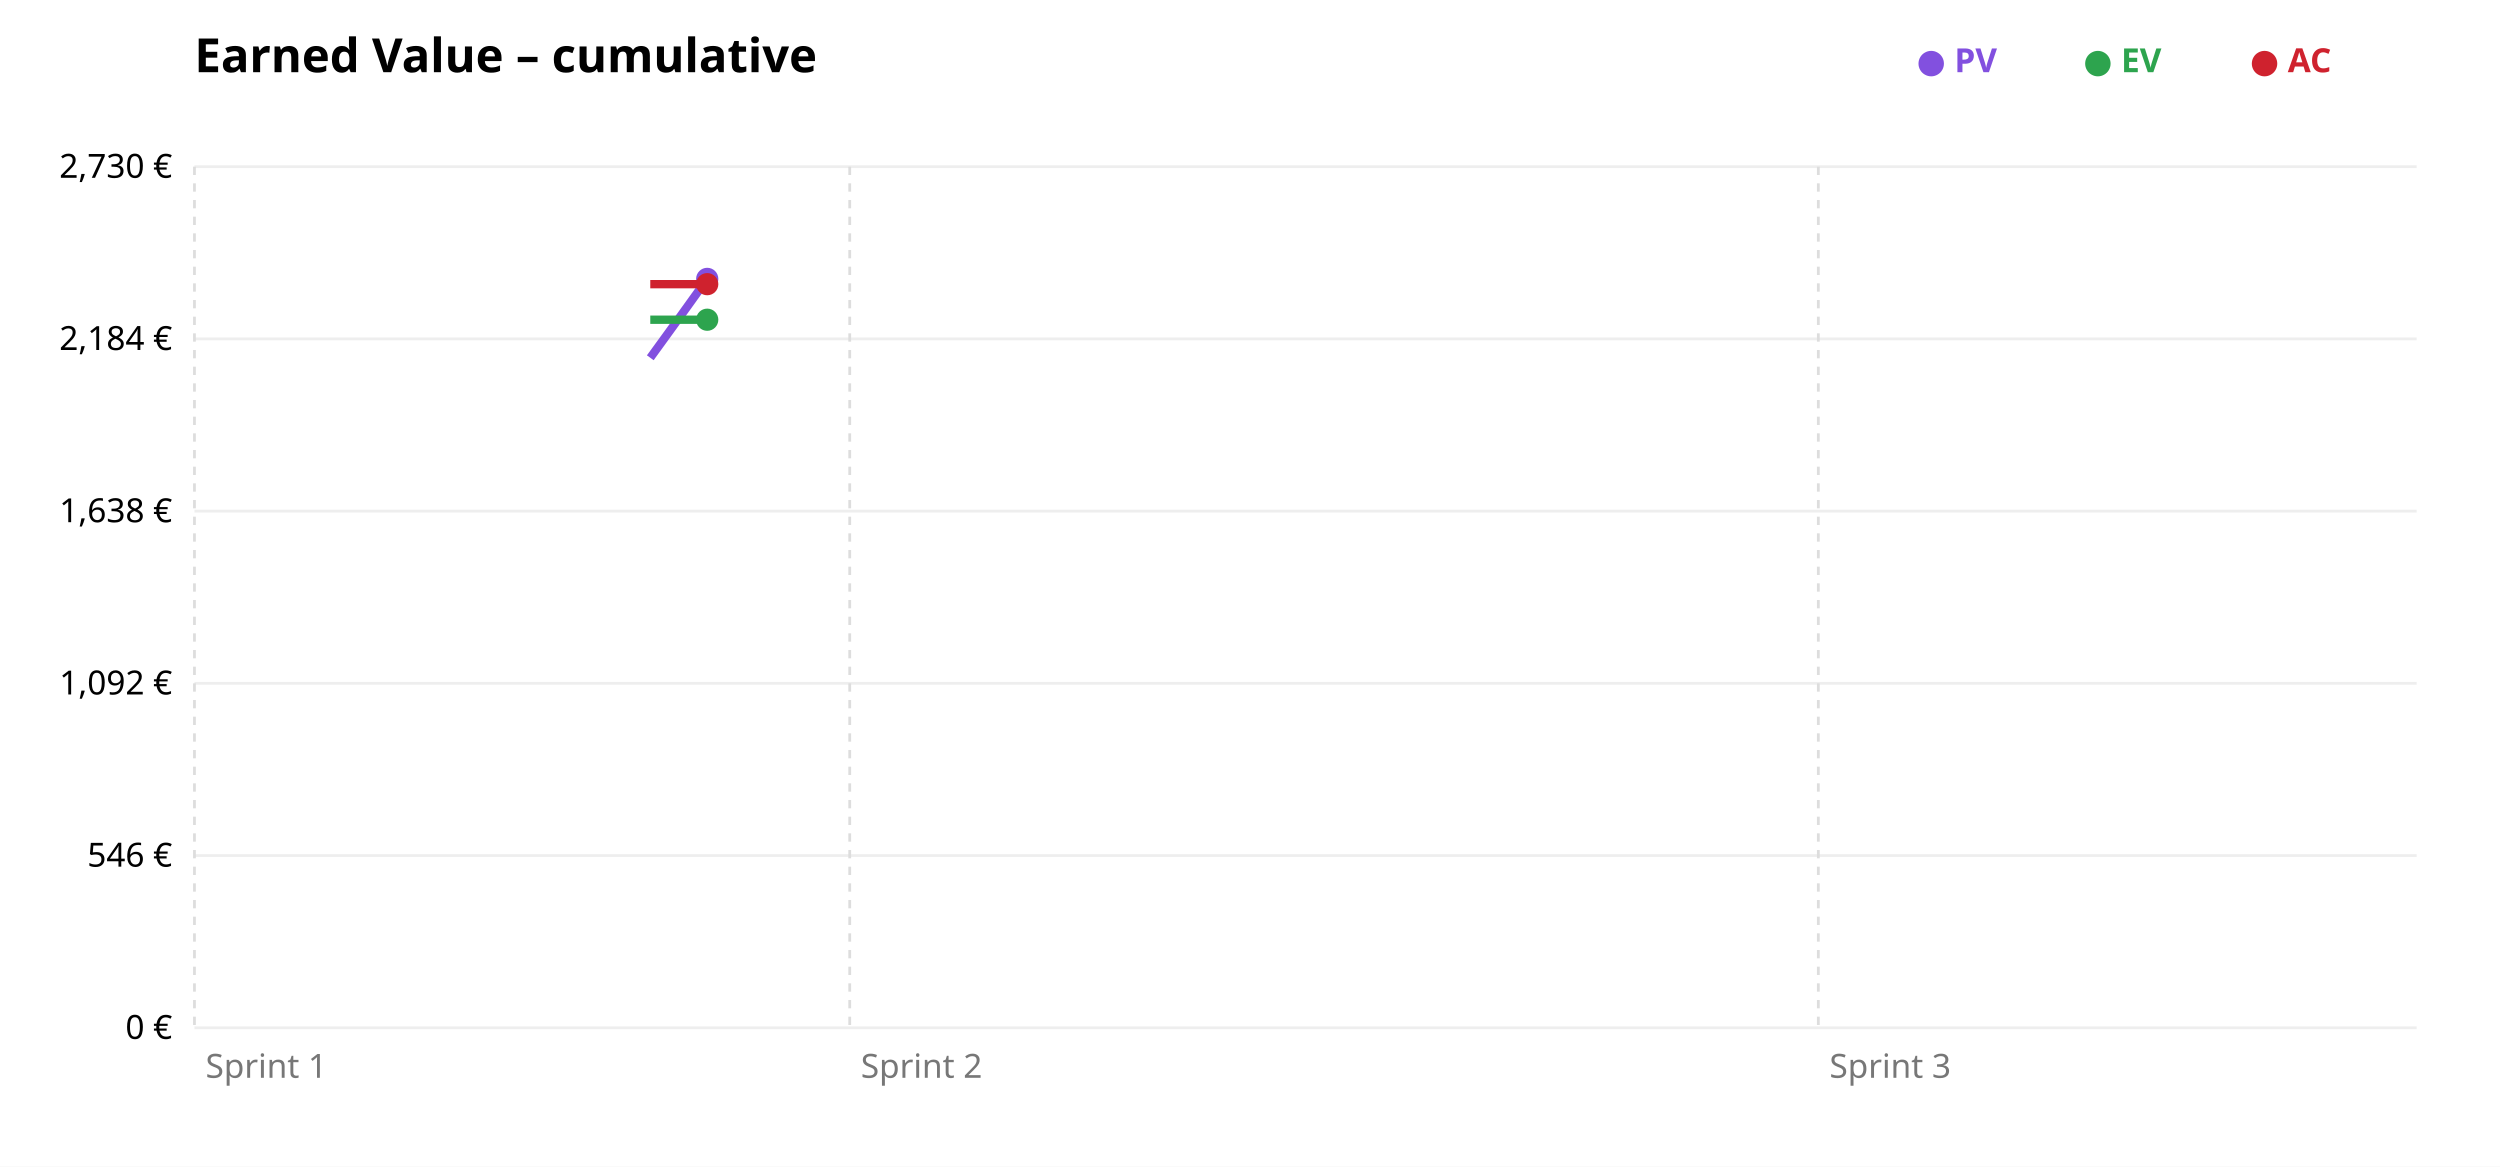
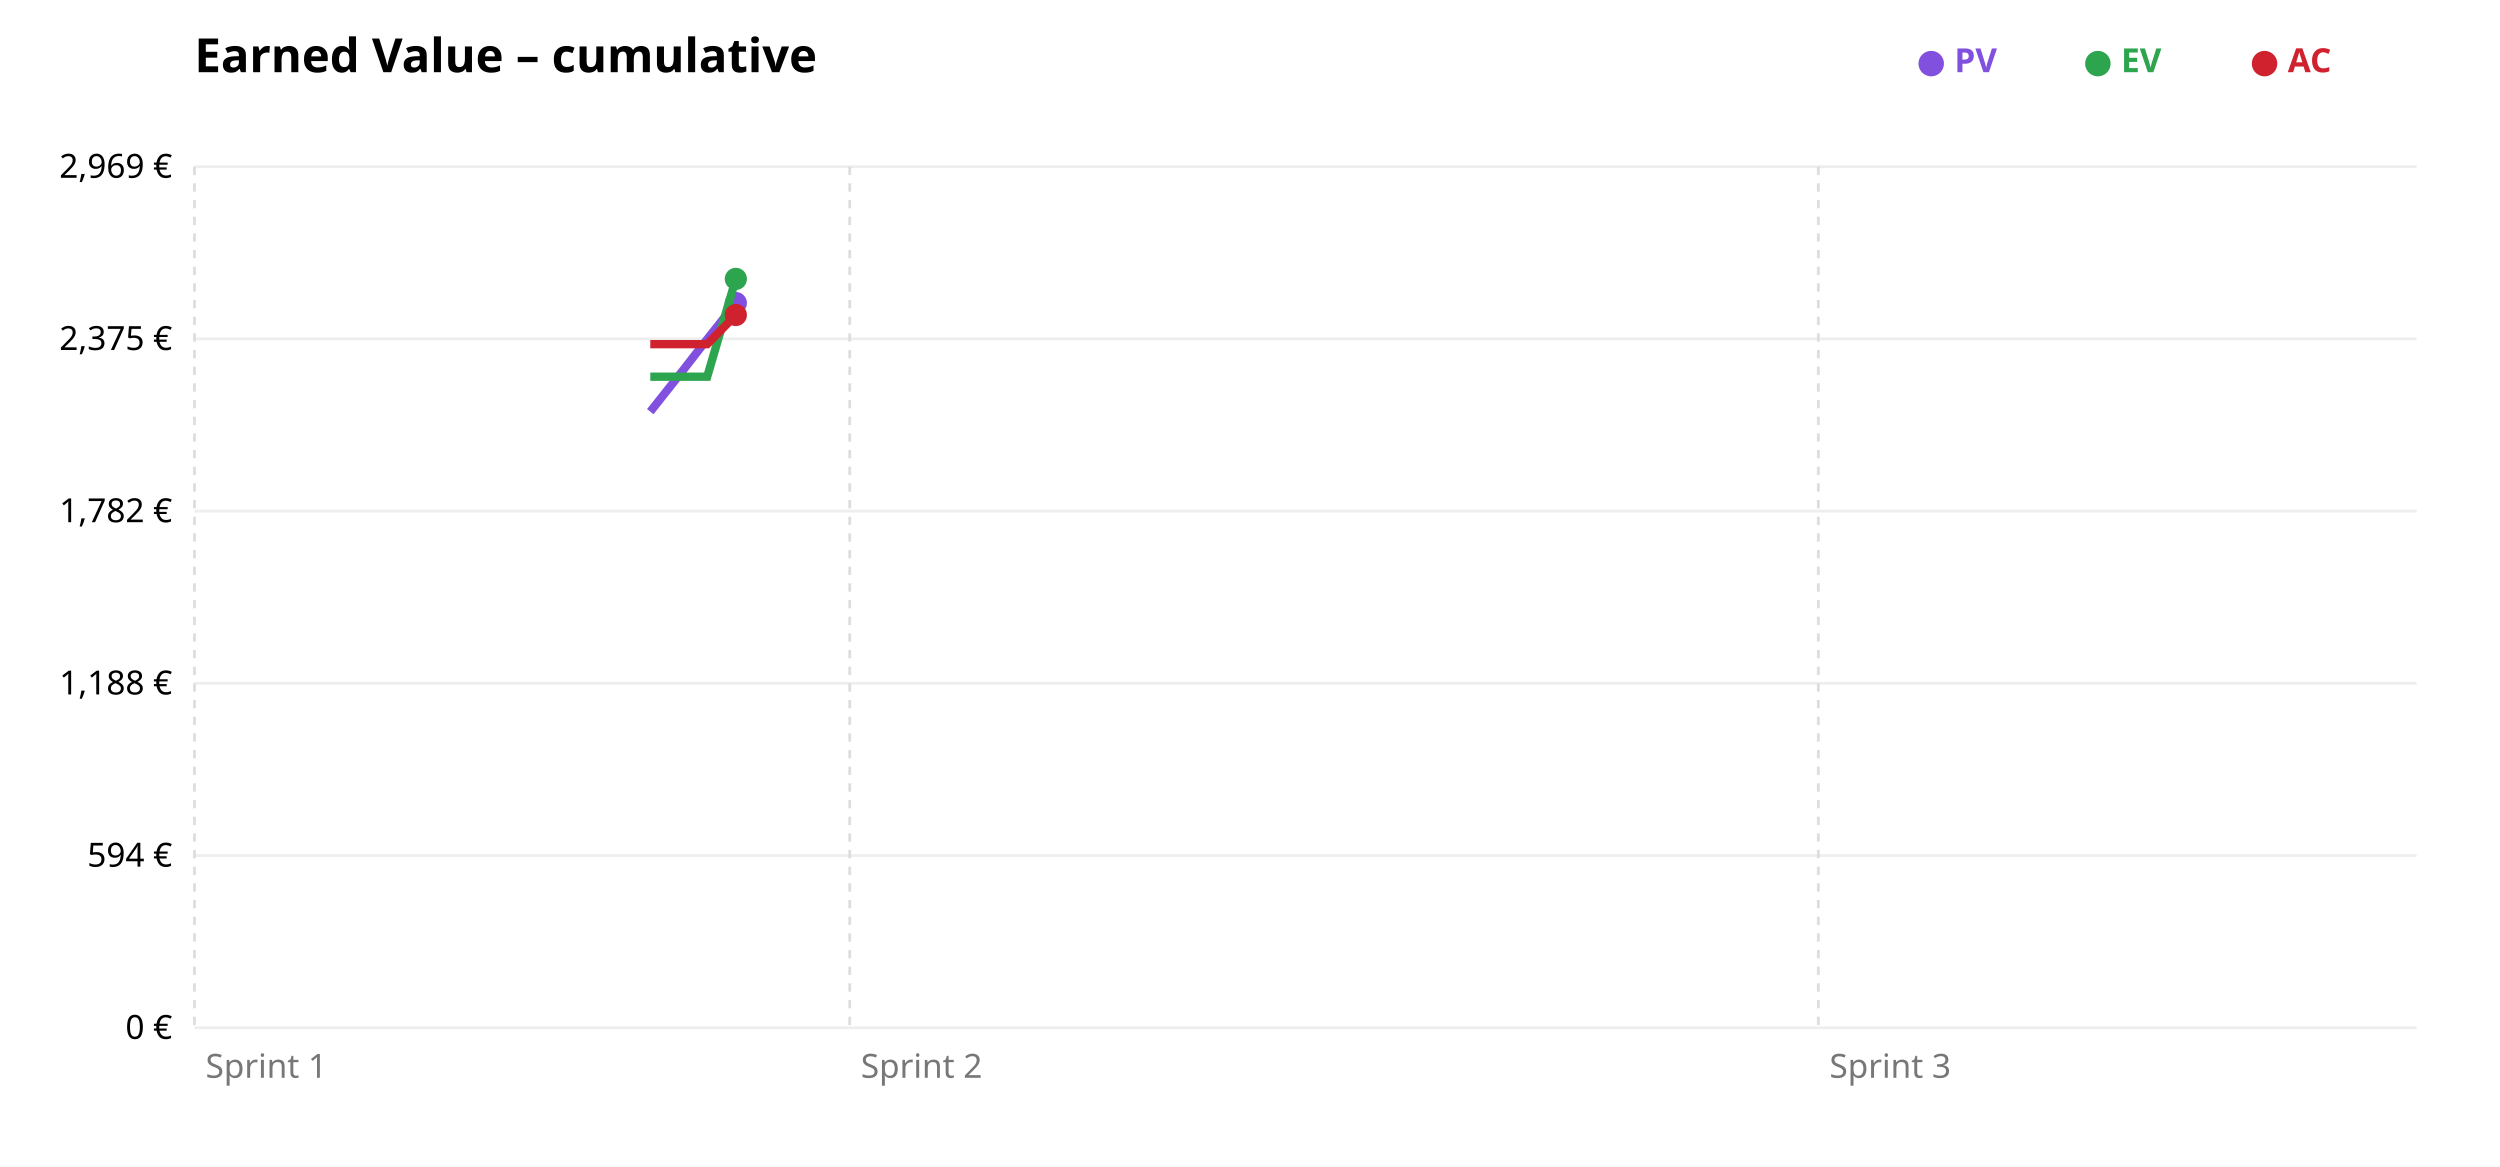
<svg xmlns="http://www.w3.org/2000/svg" width="900" height="420" font-family="sans-serif" font-size="12">
  <rect width="100%" height="100%" fill="white" />
  <text x="70" y="26" font-size="17" font-weight="bold">Earned Value – cumulative</text>
  <line x1="70" y1="370.0" x2="870" y2="370.0" stroke="#eee" />
  <text x="62" y="374.0" text-anchor="end">0 €</text>
  <line x1="70" y1="308.0" x2="870" y2="308.0" stroke="#eee" />
-   <text x="62" y="312.0" text-anchor="end">546 €</text>
+   <text x="62" y="312.0" text-anchor="end">594 €</text>
  <line x1="70" y1="246.0" x2="870" y2="246.0" stroke="#eee" />
-   <text x="62" y="250.0" text-anchor="end">1,092 €</text>
+   <text x="62" y="250.0" text-anchor="end">1,188 €</text>
  <line x1="70" y1="184.0" x2="870" y2="184.0" stroke="#eee" />
-   <text x="62" y="188.0" text-anchor="end">1,638 €</text>
+   <text x="62" y="188.0" text-anchor="end">1,782 €</text>
  <line x1="70" y1="122.0" x2="870" y2="122.0" stroke="#eee" />
-   <text x="62" y="126.0" text-anchor="end">2,184 €</text>
+   <text x="62" y="126.0" text-anchor="end">2,375 €</text>
  <line x1="70" y1="60.0" x2="870" y2="60.0" stroke="#eee" />
-   <text x="62" y="64.0" text-anchor="end">2,730 €</text>
+   <text x="62" y="64.0" text-anchor="end">2,969 €</text>
  <line x1="70.0" y1="60" x2="70.0" y2="370" stroke="#ddd" stroke-dasharray="3 3" />
  <text x="74.0" y="388" fill="#777">Sprint 1</text>
  <line x1="305.9" y1="60" x2="305.9" y2="370" stroke="#ddd" stroke-dasharray="3 3" />
  <text x="309.9" y="388" fill="#777">Sprint 2</text>
  <line x1="654.6" y1="60" x2="654.6" y2="370" stroke="#ddd" stroke-dasharray="3 3" />
  <text x="658.6" y="388" fill="#777">Sprint 3</text>
-   <polyline points="234.1,128.8 244.4,114.6 254.6,100.4" fill="none" stroke="#8250df" stroke-width="3" />
-   <circle cx="254.6" cy="100.4" r="4" fill="#8250df" />
+   <polyline points="234.1,148.2 244.4,135.2 254.6,122.1 264.9,109.1" fill="none" stroke="#8250df" stroke-width="3" />
+   <circle cx="264.9" cy="109.1" r="4" fill="#8250df" />
  <text x="690" y="26" fill="#8250df" font-weight="bold">● PV</text>
-   <polyline points="234.1,115.1 244.4,115.1 254.6,115.1" fill="none" stroke="#2da44e" stroke-width="3" />
-   <circle cx="254.6" cy="115.1" r="4" fill="#2da44e" />
+   <polyline points="234.1,135.6 244.4,135.6 254.6,135.6 264.9,100.4" fill="none" stroke="#2da44e" stroke-width="3" />
+   <circle cx="264.9" cy="100.4" r="4" fill="#2da44e" />
  <text x="750" y="26" fill="#2da44e" font-weight="bold">● EV</text>
-   <polyline points="234.1,102.3 244.4,102.3 254.6,102.3" fill="none" stroke="#cf222e" stroke-width="3" />
-   <circle cx="254.6" cy="102.3" r="4" fill="#cf222e" />
+   <polyline points="234.1,123.9 244.4,123.9 254.6,123.9 264.9,113.4" fill="none" stroke="#cf222e" stroke-width="3" />
+   <circle cx="264.9" cy="113.4" r="4" fill="#cf222e" />
  <text x="810" y="26" fill="#cf222e" font-weight="bold">● AC</text>
</svg>
